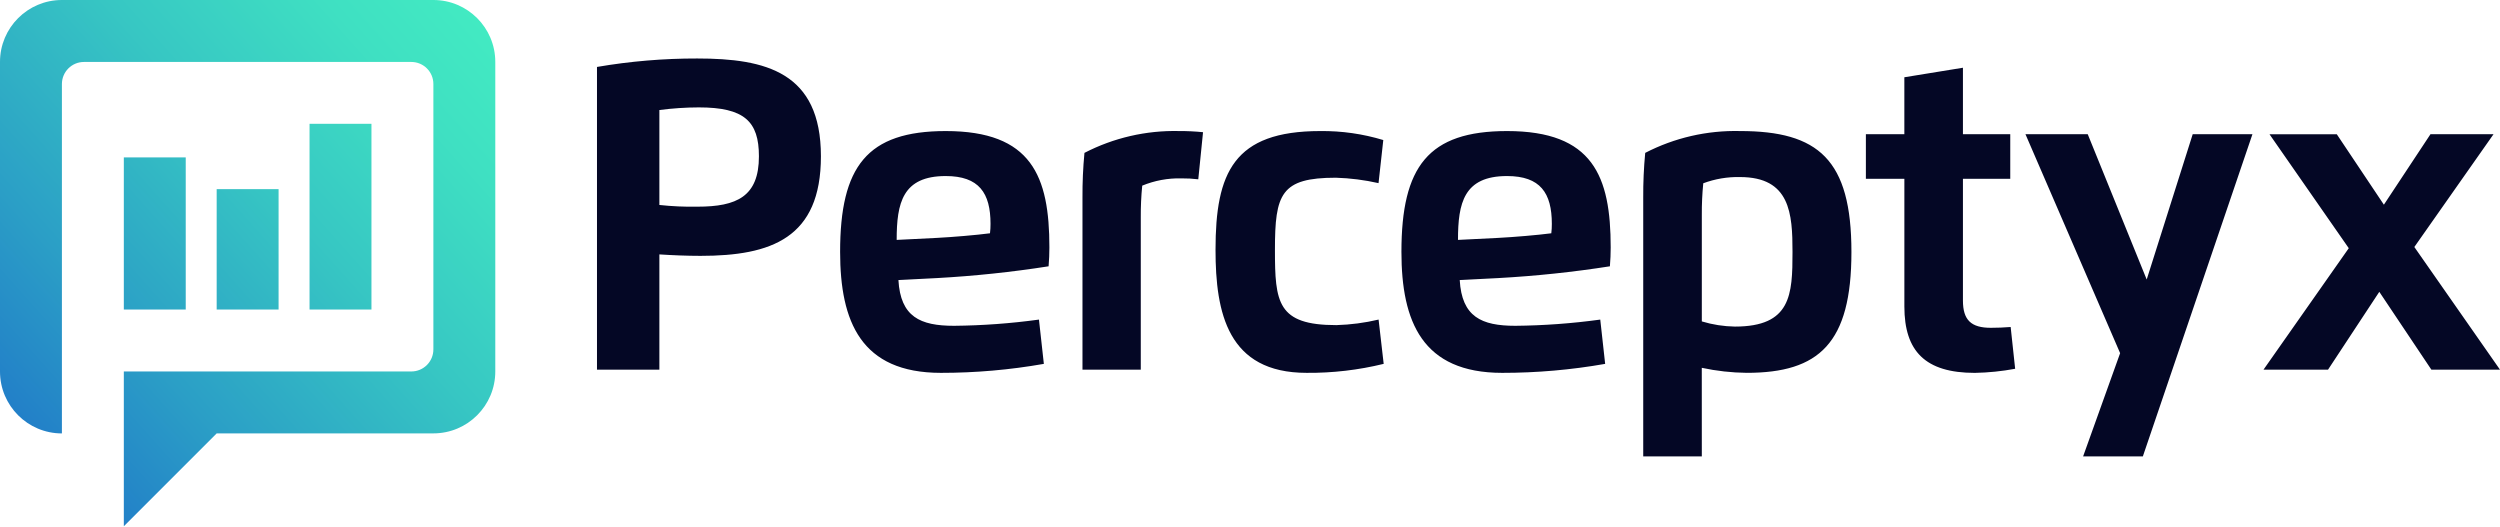
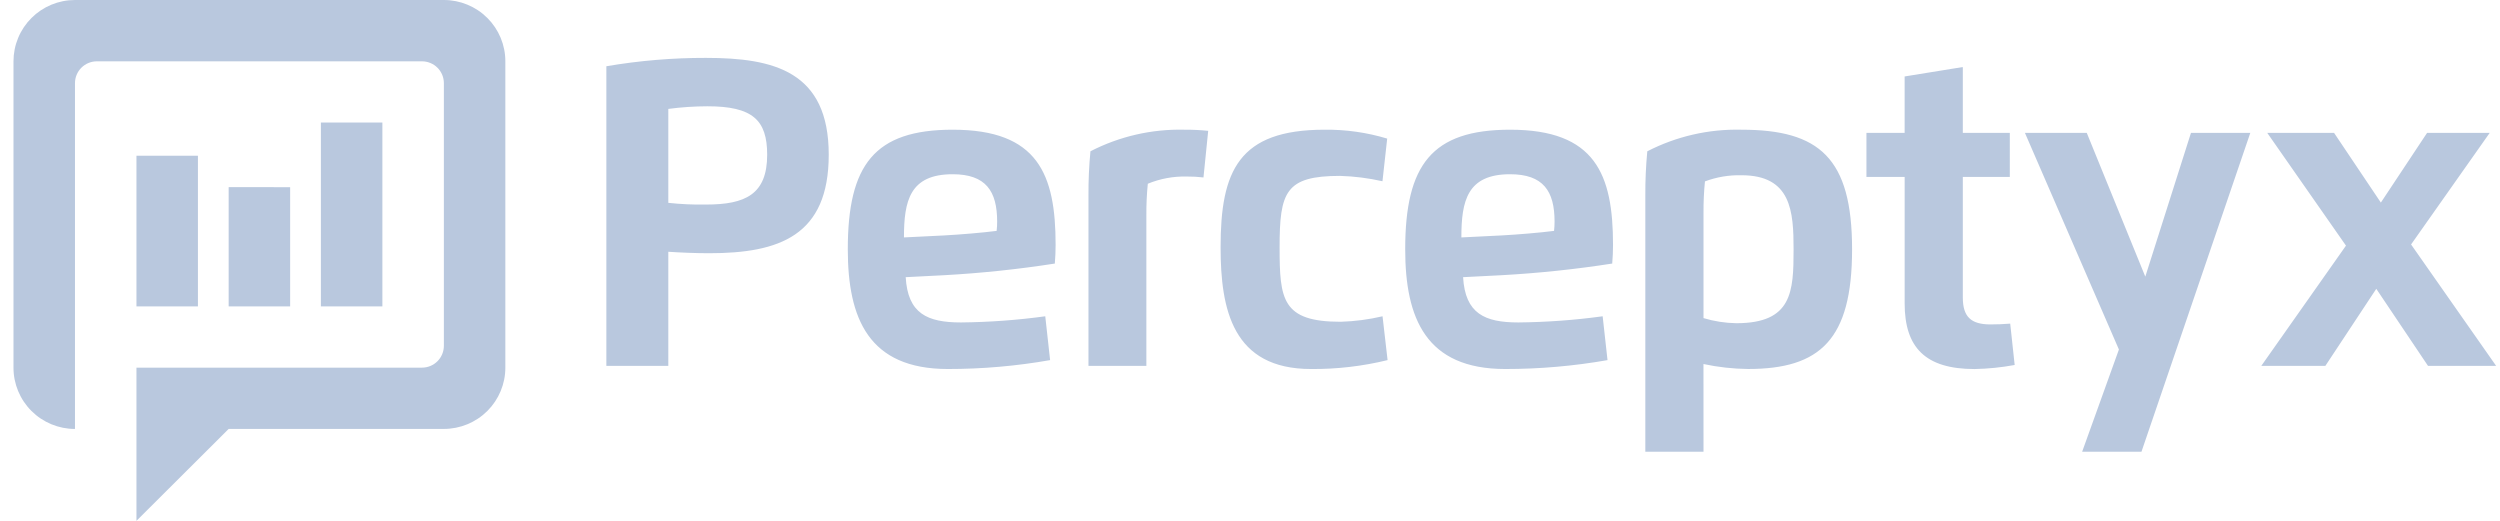
- <svg xmlns="http://www.w3.org/2000/svg" viewBox="0 0 217.61 45.807">
-   <linearGradient id="a" gradientUnits="objectBoundingBox" x1=".063" x2=".932" y1=".824" y2=".005">
-     <stop offset="0" stop-color="#227fc8" />
-     <stop offset=".234" stop-color="#2b9fc6" />
-     <stop offset=".571" stop-color="#37c7c3" />
-     <stop offset=".838" stop-color="#3fe0c2" />
-     <stop offset="1" stop-color="#42eac2" />
-   </linearGradient>
-   <path d="M1489.846 562.483h5.389v13.247h-5.389zm8.083 24.025-8.083 8.083v-13.473h25.025a1.92 1.92 0 0 0 1.92-1.921v-23.1a1.92 1.92 0 0 0-1.92-1.92h-28.494a1.92 1.92 0 0 0-1.92 1.92v30.414a5.389 5.389 0 0 1-5.389-5.389v-26.949a5.389 5.389 0 0 1 5.389-5.389h32.334a5.389 5.389 0 0 1 5.389 5.389v26.945a5.389 5.389 0 0 1-5.389 5.389zm8.083-26.946h5.389v16.167h-5.389zm-2.695 5.683v10.485h-5.389v-10.486z" fill="url(#a)" fill-rule="evenodd" transform="translate(-1479.068 -548.784)" />
-   <path d="M57.395 32.179h-5.431V5.827a51.025 51.025 0 0 1 8.722-.736c5.972 0 10.77 1.185 10.77 8.515 0 7.123-4.326 8.665-10.483 8.665-1.173 0-2.543-.057-3.578-.127zm0-14.338a26.45 26.45 0 0 0 3.314.149c3.429 0 5.351-.886 5.351-4.384 0-3.05-1.277-4.258-5.236-4.258a26.655 26.655 0 0 0-3.429.23zm15.732 4.084c0-7.433 2.336-10.517 9.195-10.517 7.479 0 9.021 3.924 9.021 10.126 0 .541-.023 1.093-.069 1.646a97.449 97.449 0 0 1-9.7 1.024l-3.372.173c.184 3.2 1.887 3.982 4.845 3.982a58.4 58.4 0 0 0 7.388-.541l.426 3.855a51.63 51.63 0 0 1-8.964.782c-6.952-.001-8.77-4.454-8.77-10.53zm8.446-1.219c1.335-.069 3.406-.242 4.6-.4a6.553 6.553 0 0 0 .046-.817c0-2.692-1-4.165-3.9-4.165-3.763 0-4.269 2.348-4.269 5.558zm12.65 11.472V17.196a38.761 38.761 0 0 1 .172-3.889 17.065 17.065 0 0 1 8.239-1.9 19.664 19.664 0 0 1 2.083.1l-.414 4.1a11.56 11.56 0 0 0-1.473-.081 8.4 8.4 0 0 0-3.406.633 26.272 26.272 0 0 0-.126 2.75v13.268zm26.218-.506a27.225 27.225 0 0 1-6.709.782c-6.87 0-7.928-5.225-7.928-10.713 0-6.709 1.576-10.333 9.114-10.333a18.2 18.2 0 0 1 5.489.782l-.414 3.751a19.469 19.469 0 0 0-3.717-.472c-4.787 0-5.3 1.416-5.3 6.272 0 4.591.208 6.559 5.351 6.559a18.256 18.256 0 0 0 3.671-.483zm1.545-9.747c0-7.433 2.336-10.517 9.194-10.517 7.48 0 9.021 3.924 9.021 10.126 0 .541-.023 1.093-.069 1.646a97.465 97.465 0 0 1-9.7 1.024l-3.372.173c.184 3.2 1.888 3.982 4.845 3.982a58.4 58.4 0 0 0 7.388-.541l.426 3.855a51.633 51.633 0 0 1-8.964.782c-6.951-.001-8.769-4.454-8.769-10.53zm8.446-1.219c1.335-.069 3.406-.242 4.6-.4a6.507 6.507 0 0 0 .046-.817c0-2.692-1-4.165-3.9-4.165-3.763 0-4.269 2.348-4.269 5.558zm17.701 19.021h-5.1V17.196a38.867 38.867 0 0 1 .173-3.889 17.08 17.08 0 0 1 8.25-1.9c6.824 0 9.7 2.474 9.7 10.529 0 7.94-2.808 10.517-9.114 10.517a19.6 19.6 0 0 1-3.912-.437zm2.877-11.3c4.891 0 5.017-2.761 5.017-6.49 0-3.348-.2-6.525-4.568-6.525a8.574 8.574 0 0 0-3.2.541 26.275 26.275 0 0 0-.126 2.75v9.274a10.5 10.5 0 0 0 2.88.45zm19.852-22.531v5.788h4.119v3.878h-4.119v10.6c0 1.7.713 2.371 2.428 2.371.576 0 1.139-.023 1.726-.07l.391 3.637a21.33 21.33 0 0 1-3.51.357c-4.315 0-6.133-1.887-6.133-5.776V15.562h-3.35v-3.878h3.348V6.725zm19.999 5.788h5.2l-9.539 28.043h-5.2l3.222-8.987-8.239-19.056h5.42l5.132 12.646zm20.696 0h5.489l-6.893 9.816 7.457 10.679h-5.972l-4.534-6.778-4.465 6.778h-5.616l7.423-10.575-6.9-9.919h5.857l4.1 6.133z" fill="#040725" />
+ <svg xmlns="http://www.w3.org/2000/svg" width="144" height="30" viewBox="0 0 144 30" fill="none">
+   <path fill-rule="evenodd" clip-rule="evenodd" d="M7.86 8.972H11.401V17.648H7.86V8.972ZM13.172 24.706L7.86 30V21.176H24.305C24.471 21.176 24.635 21.144 24.788 21.081C24.941 21.017 25.08 20.925 25.197 20.808C25.314 20.691 25.407 20.552 25.471 20.399C25.534 20.247 25.567 20.083 25.567 19.918V4.789C25.567 4.624 25.534 4.461 25.471 4.308C25.407 4.156 25.314 4.017 25.197 3.9C25.08 3.784 24.941 3.691 24.788 3.628C24.635 3.565 24.471 3.532 24.305 3.532H5.58C5.246 3.532 4.925 3.664 4.688 3.9C4.452 4.136 4.319 4.456 4.319 4.789V24.708C3.379 24.708 2.479 24.336 1.815 23.674C1.15 23.013 0.777 22.115 0.777 21.179V3.529C0.777 3.066 0.869 2.607 1.047 2.179C1.225 1.751 1.486 1.361 1.815 1.034C2.143 0.706 2.534 0.446 2.963 0.269C3.393 0.091 3.854 0 4.319 0H25.567C26.506 0 27.407 0.372 28.071 1.034C28.735 1.696 29.108 2.593 29.108 3.529V21.176C29.108 22.112 28.735 23.01 28.071 23.672C27.407 24.334 26.506 24.706 25.567 24.706L13.172 24.706ZM18.483 7.059H22.025V17.647H18.483V7.059ZM16.712 10.781V17.648H13.171V10.78L16.712 10.781Z" fill="#B9C8DE" />
+   <path d="M38.495 21.075H34.926V3.816C36.819 3.492 38.736 3.331 40.657 3.334C44.582 3.334 47.735 4.11 47.735 8.911C47.735 13.576 44.892 14.586 40.846 14.586C40.075 14.586 39.175 14.548 38.495 14.502V21.075ZM38.495 11.684C39.218 11.762 39.945 11.795 40.672 11.782C42.926 11.782 44.189 11.202 44.189 8.911C44.189 6.913 43.35 6.122 40.748 6.122C39.995 6.124 39.242 6.174 38.495 6.273V11.684ZM48.833 14.359C48.833 9.491 50.368 7.471 54.875 7.471C59.79 7.471 60.803 10.041 60.803 14.103C60.803 14.457 60.788 14.819 60.758 15.181C58.646 15.51 56.518 15.734 54.384 15.852L52.168 15.965C52.289 18.061 53.408 18.573 55.352 18.573C56.976 18.557 58.597 18.439 60.207 18.218L60.486 20.743C58.542 21.084 56.571 21.256 54.596 21.255C50.028 21.255 48.833 18.338 48.833 14.359ZM54.383 13.561C55.26 13.515 56.621 13.402 57.406 13.299C57.427 13.121 57.437 12.942 57.436 12.764C57.436 11.001 56.779 10.036 54.873 10.036C52.4 10.036 52.068 11.574 52.068 13.676L54.383 13.561ZM62.696 21.074V11.262C62.691 10.412 62.728 9.561 62.809 8.715C64.48 7.854 66.342 7.426 68.223 7.471C68.68 7.468 69.137 7.49 69.592 7.536L69.32 10.221C68.999 10.183 68.675 10.165 68.352 10.168C67.585 10.15 66.823 10.291 66.114 10.583C66.054 11.181 66.027 11.782 66.031 12.384V21.073L62.696 21.074ZM79.925 20.742C78.482 21.095 77.001 21.267 75.516 21.255C71.001 21.255 70.306 17.833 70.306 14.239C70.306 9.845 71.342 7.471 76.295 7.471C77.517 7.457 78.733 7.63 79.902 7.983L79.63 10.44C78.828 10.259 78.01 10.155 77.188 10.131C74.042 10.131 73.705 11.058 73.705 14.239C73.705 17.245 73.842 18.534 77.221 18.534C78.034 18.51 78.842 18.404 79.634 18.218L79.925 20.742ZM80.94 14.359C80.94 9.491 82.475 7.471 86.982 7.471C91.897 7.471 92.91 10.041 92.91 14.103C92.91 14.457 92.895 14.819 92.864 15.181C90.752 15.51 88.625 15.734 86.49 15.852L84.274 15.965C84.395 18.061 85.515 18.573 87.458 18.573C89.082 18.557 90.704 18.439 92.313 18.218L92.593 20.743C90.648 21.084 88.677 21.256 86.702 21.255C82.135 21.255 80.94 18.338 80.94 14.359ZM86.49 13.561C87.367 13.515 88.728 13.402 89.513 13.299C89.534 13.121 89.544 12.942 89.543 12.764C89.543 11.001 88.886 10.036 86.98 10.036C84.508 10.036 84.175 11.574 84.175 13.676L86.49 13.561ZM98.122 26.018H94.771V11.262C94.766 10.412 94.804 9.561 94.884 8.715C96.558 7.853 98.423 7.425 100.306 7.471C104.79 7.471 106.68 9.091 106.68 14.366C106.68 19.566 104.835 21.254 100.691 21.254C99.827 21.245 98.965 21.149 98.12 20.968L98.122 26.018ZM100.013 18.617C103.227 18.617 103.31 16.809 103.31 14.367C103.31 12.174 103.178 10.094 100.308 10.094C99.591 10.077 98.877 10.197 98.205 10.448C98.146 11.046 98.118 11.648 98.122 12.249V18.323C98.736 18.508 99.373 18.607 100.015 18.617H100.013ZM113.058 3.861V7.652H115.765V10.192H113.058V17.134C113.058 18.247 113.527 18.687 114.654 18.687C115.032 18.687 115.402 18.672 115.788 18.641L116.045 21.023C115.284 21.164 114.512 21.242 113.738 21.257C110.903 21.257 109.708 20.021 109.708 17.474V10.192H107.507V7.652H109.707V4.404L113.058 3.861ZM126.2 7.652H129.618L123.349 26.018H119.932L122.049 20.132L116.635 7.652H120.197L123.569 15.934L126.2 7.652ZM139.801 7.652H143.408L138.878 14.081L143.778 21.075H139.854L136.874 16.636L133.94 21.075H130.25L135.128 14.149L130.593 7.653H134.442L137.137 11.669L139.801 7.652Z" fill="#B9C8DE" />
</svg>
